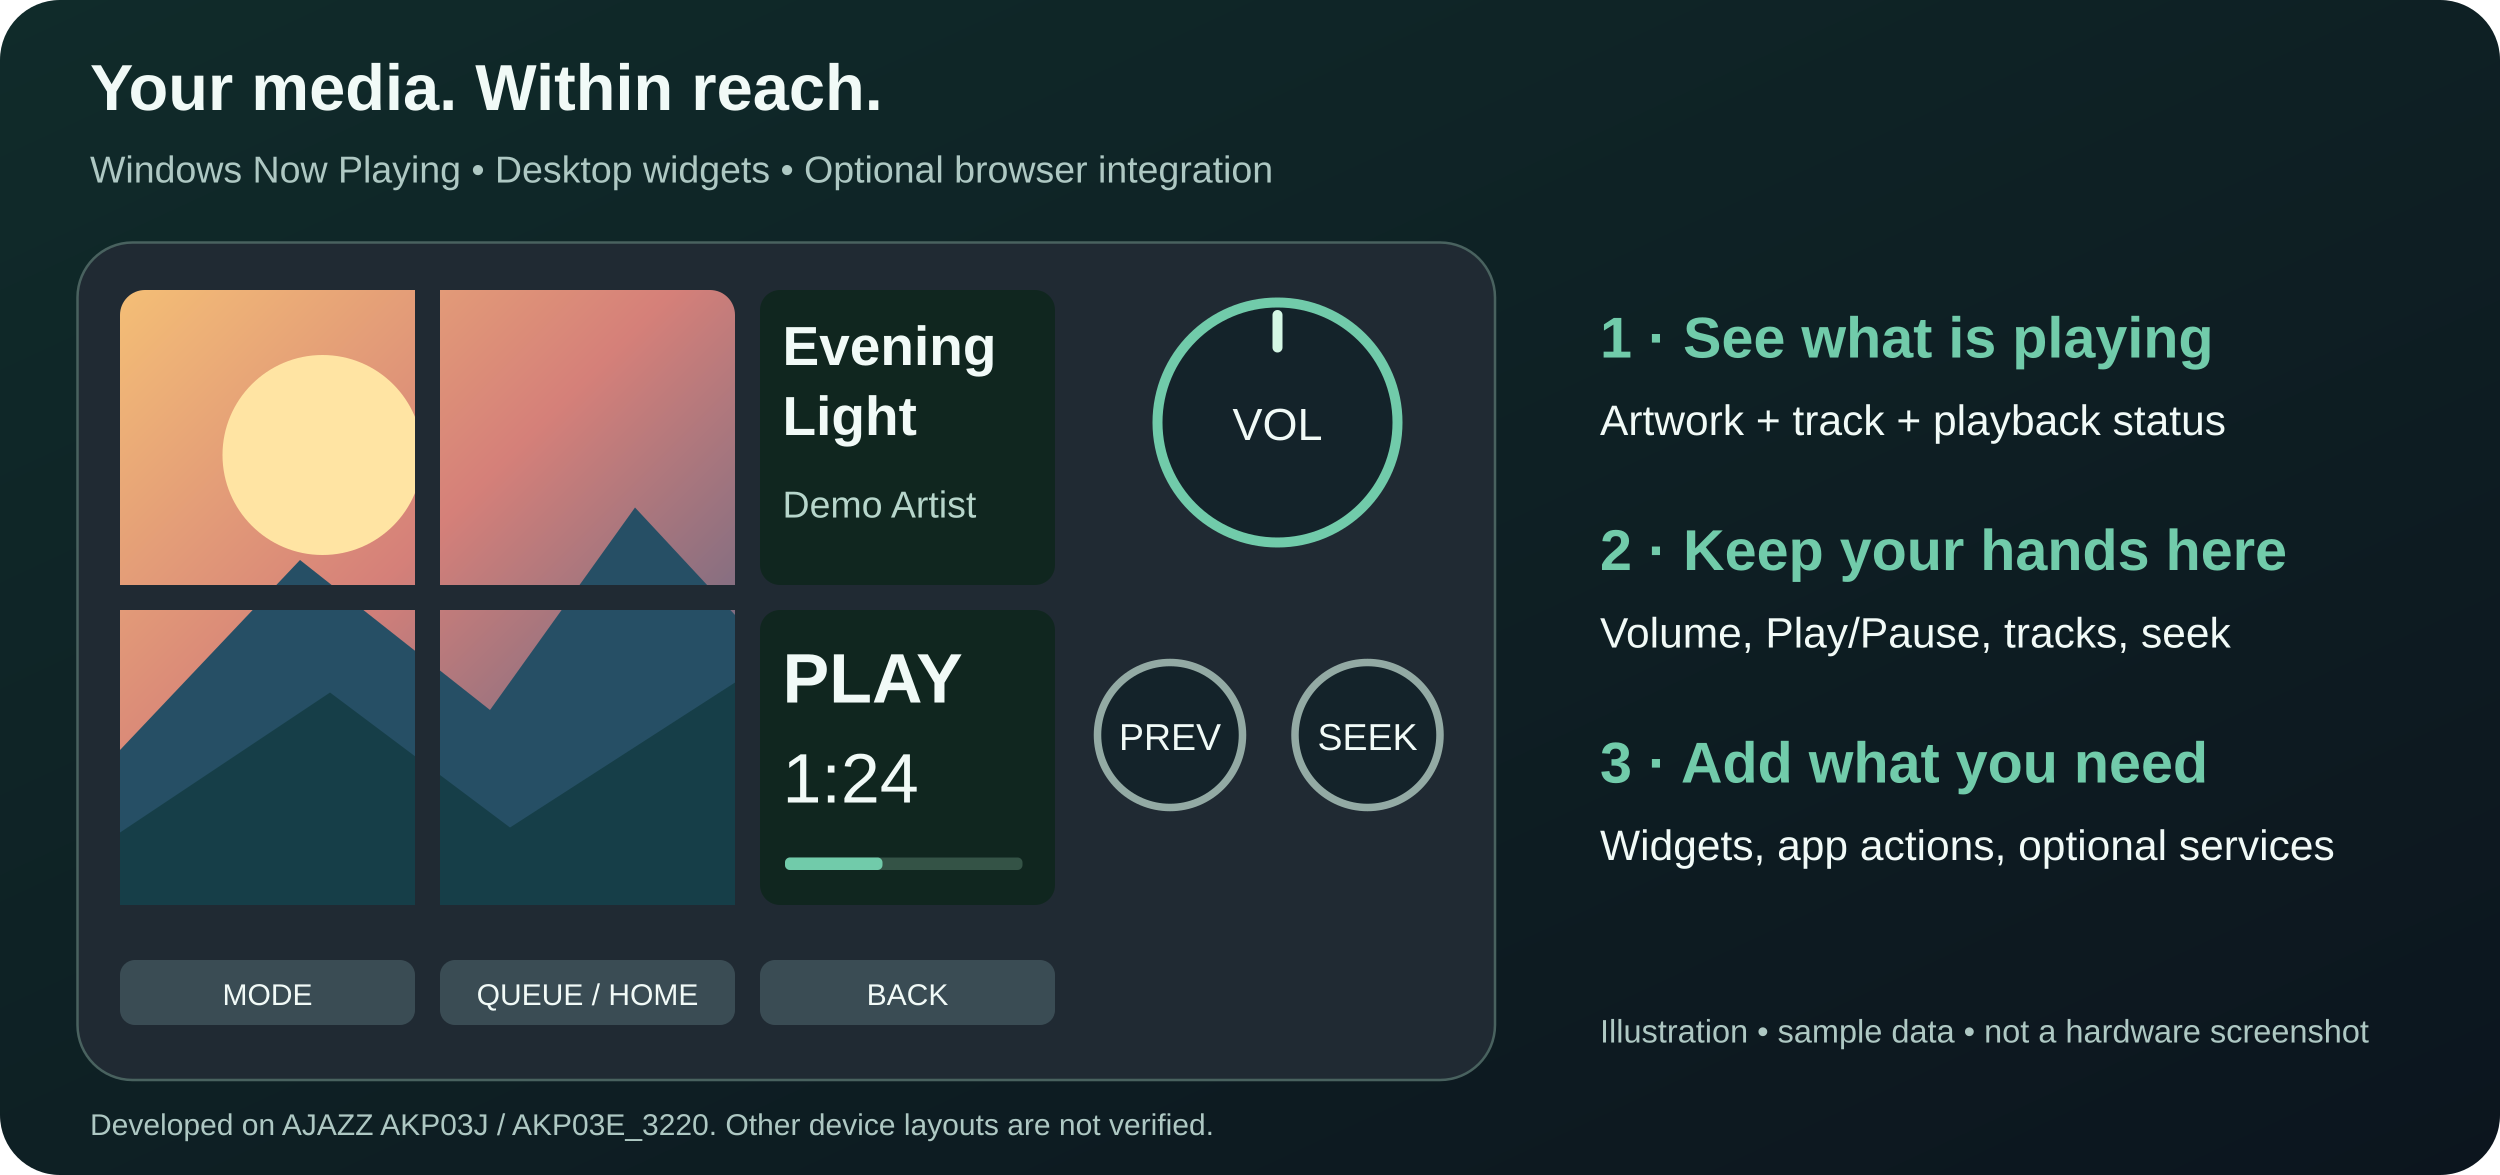
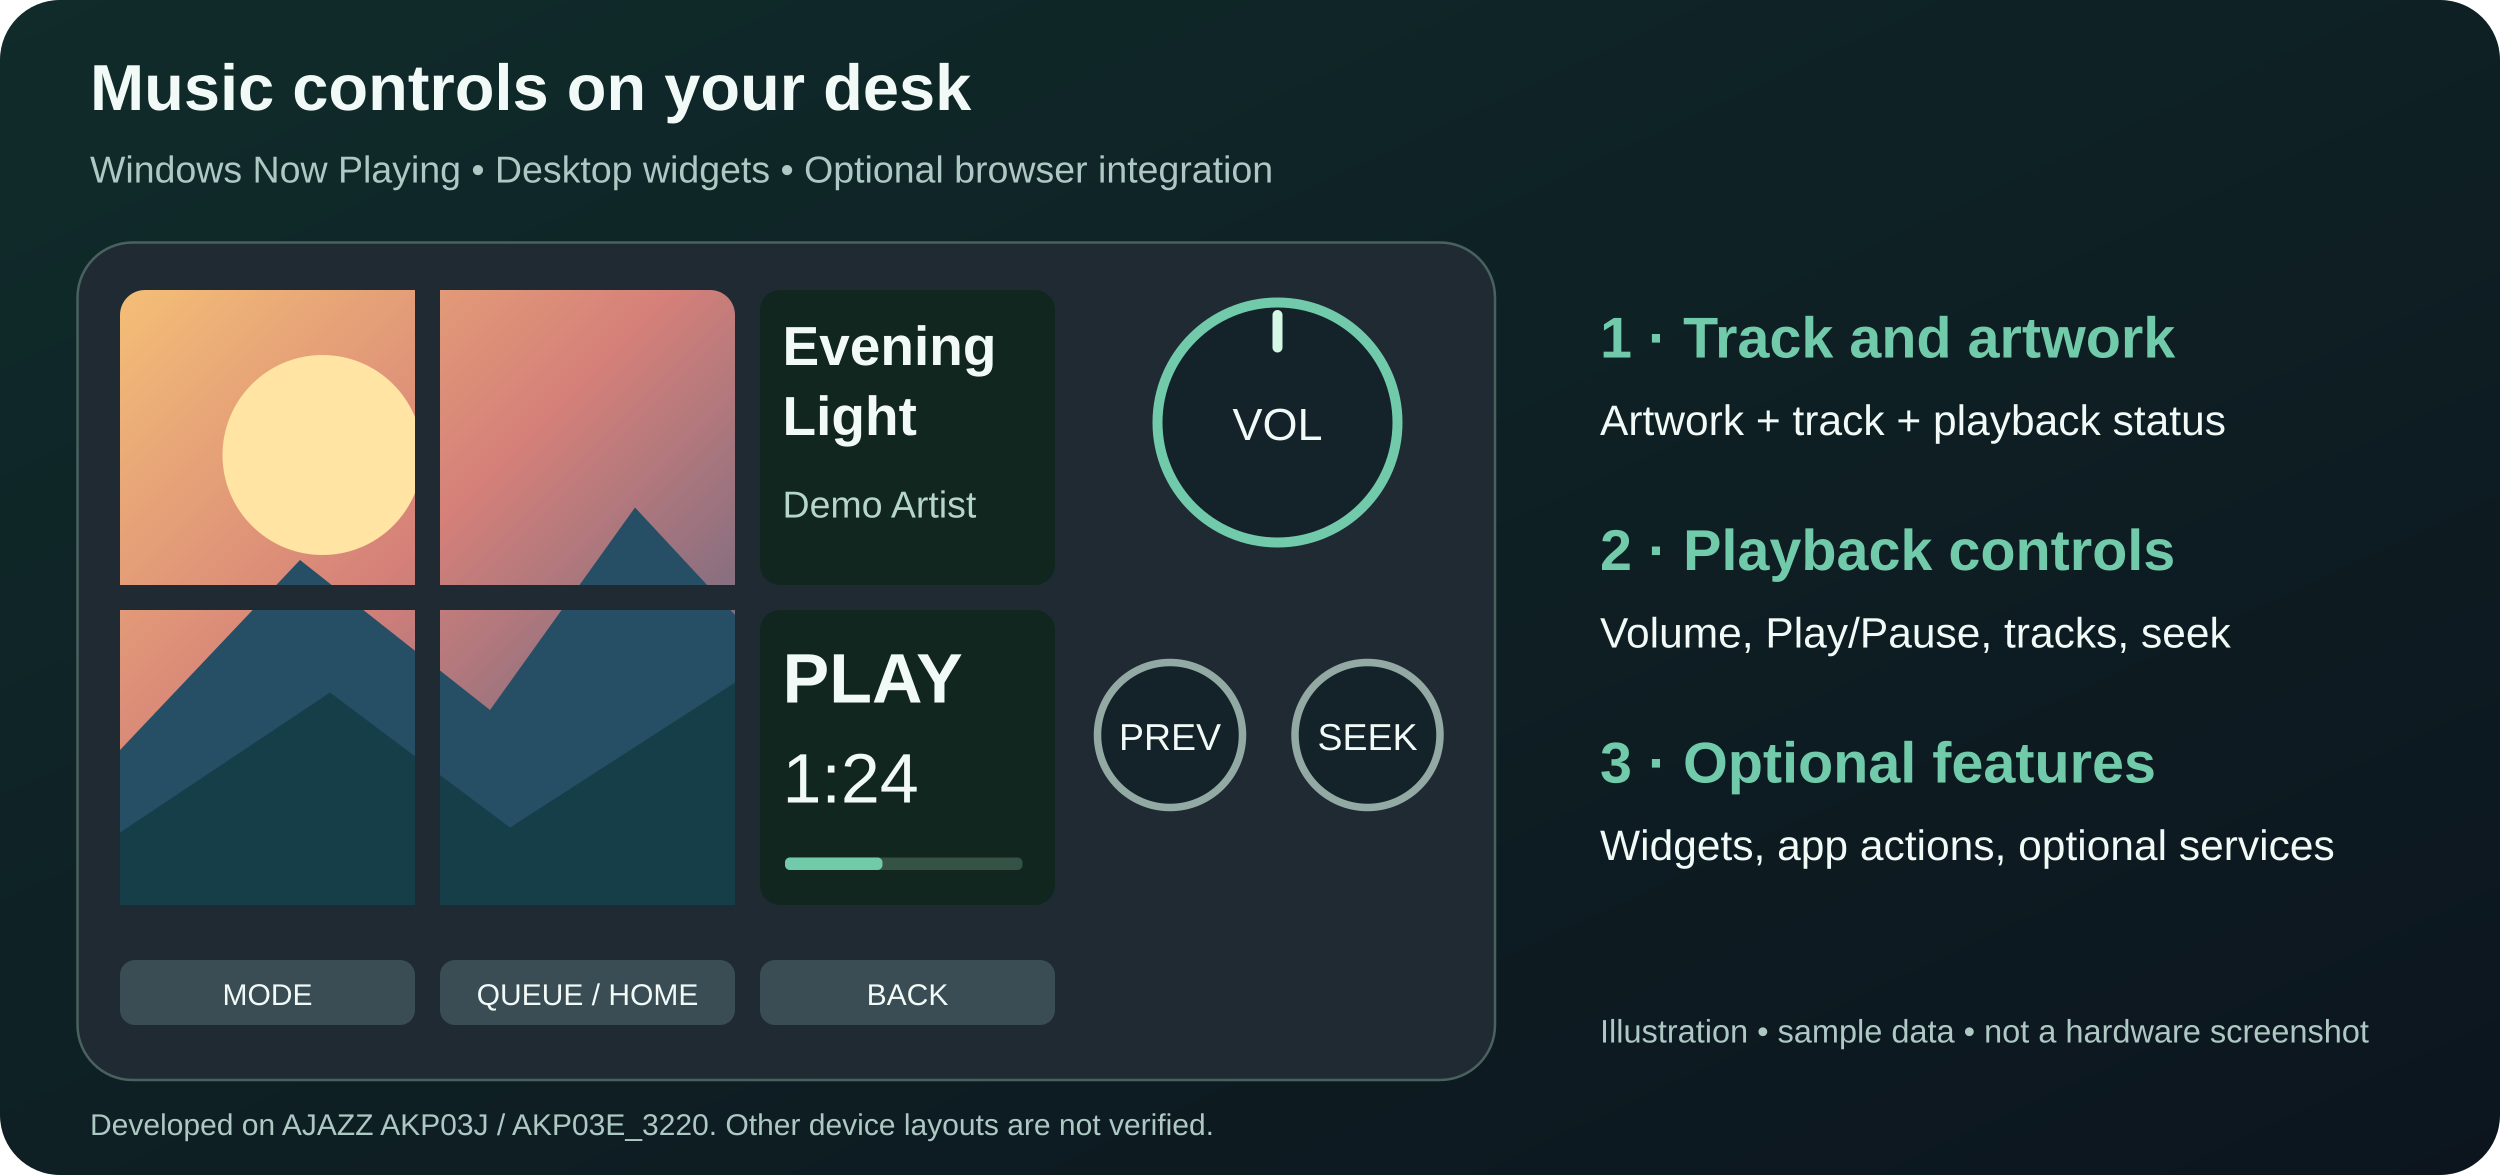
<svg xmlns="http://www.w3.org/2000/svg" width="1000" height="470" viewBox="0 0 1000 470" role="img" aria-labelledby="title desc">
  <defs>
    <linearGradient id="bg" x2="1" y2="1">
      <stop stop-color="#102b2a" />
      <stop offset="1" stop-color="#0c151e" />
    </linearGradient>
    <linearGradient id="art" x2="1" y2="1">
      <stop stop-color="#f4be76" />
      <stop offset=".45" stop-color="#d58079" />
      <stop offset="1" stop-color="#405f88" />
    </linearGradient>
  </defs>
  <rect width="1000" height="470" rx="24" fill="url(#bg)" />
  <g font-family="Segoe UI,Arial,sans-serif" fill="#f1faf7">
-     <text x="36" y="44" font-size="26" font-weight="700">Your media. Within reach.</text>
+     <text x="36" y="44" font-size="26" font-weight="700">Music controls on your desk</text>
    <text x="36" y="73" font-size="15" fill="#aec8c3">Windows Now Playing • Desktop widgets • Optional browser integration</text>
    <rect x="31" y="97" width="567" height="335" rx="22" fill="#202a33" stroke="#49625f" />
    <rect x="48" y="116" width="246" height="246" rx="10" fill="url(#art)" />
    <circle cx="129" cy="182" r="40" fill="#ffe4a3" />
    <path d="M48 300L120 224L196 284L254 203L294 246V362H48Z" fill="#264f65" />
    <path d="M48 333L132 277L204 331L294 273V362H48Z" fill="#163e48" />
    <rect x="166" y="115" width="10" height="248" fill="#202a33" />
    <rect x="47" y="234" width="248" height="10" fill="#202a33" />
    <rect x="304" y="116" width="118" height="118" rx="8" fill="#10261f" />
    <text x="313" y="146" font-size="22" font-weight="700">Evening</text>
    <text x="313" y="174" font-size="22" font-weight="700">Light</text>
    <text x="313" y="207" font-size="15" fill="#b7d6cb">Demo Artist</text>
    <rect x="304" y="244" width="118" height="118" rx="8" fill="#10261f" />
    <text x="313" y="281" font-size="28" font-weight="700">PLAY</text>
    <text x="313" y="321" font-size="28">1:24</text>
    <rect x="314" y="343" width="95" height="5" rx="2" fill="#345346" />
    <rect x="314" y="343" width="39" height="5" rx="2" fill="#71cbaa" />
    <circle cx="511" cy="169" r="48" fill="#14232a" stroke="#71cbaa" stroke-width="4" />
    <path d="M511 126V139" stroke="#d5f7e5" stroke-width="4" stroke-linecap="round" />
    <text x="511" y="176" text-anchor="middle" font-size="18">VOL</text>
    <circle cx="468" cy="294" r="29" fill="#14232a" stroke="#93aaa4" stroke-width="3" />
    <circle cx="547" cy="294" r="29" fill="#14232a" stroke="#93aaa4" stroke-width="3" />
    <text x="468" y="300" text-anchor="middle" font-size="15">PREV</text>
    <text x="547" y="300" text-anchor="middle" font-size="15">SEEK</text>
    <g fill="#3a4c54">
      <rect x="48" y="384" width="118" height="26" rx="6" />
      <rect x="176" y="384" width="118" height="26" rx="6" />
      <rect x="304" y="384" width="118" height="26" rx="6" />
    </g>
    <text x="107" y="402" text-anchor="middle" font-size="12">MODE</text>
    <text x="235" y="402" text-anchor="middle" font-size="12">QUEUE / HOME</text>
    <text x="363" y="402" text-anchor="middle" font-size="12">BACK</text>
-     <text x="640" y="143" font-size="23" font-weight="700" fill="#71cbaa">1 · See what is playing</text>
+     <text x="640" y="143" font-size="23" font-weight="700" fill="#71cbaa">1 · Track and artwork</text>
    <text x="640" y="174" font-size="17">Artwork + track + playback status</text>
-     <text x="640" y="228" font-size="23" font-weight="700" fill="#71cbaa">2 · Keep your hands here</text>
+     <text x="640" y="228" font-size="23" font-weight="700" fill="#71cbaa">2 · Playback controls</text>
    <text x="640" y="259" font-size="17">Volume, Play/Pause, tracks, seek</text>
-     <text x="640" y="313" font-size="23" font-weight="700" fill="#71cbaa">3 · Add what you need</text>
+     <text x="640" y="313" font-size="23" font-weight="700" fill="#71cbaa">3 · Optional features</text>
    <text x="640" y="344" font-size="17">Widgets, app actions, optional services</text>
    <text x="640" y="417" font-size="13" fill="#aec8c3">Illustration • sample data • not a hardware screenshot</text>
    <text x="36" y="454" font-size="12" fill="#aec8c3">Developed on AJAZZ AKP03J / AKP03E_3220. Other device layouts are not verified.</text>
  </g>
</svg>
